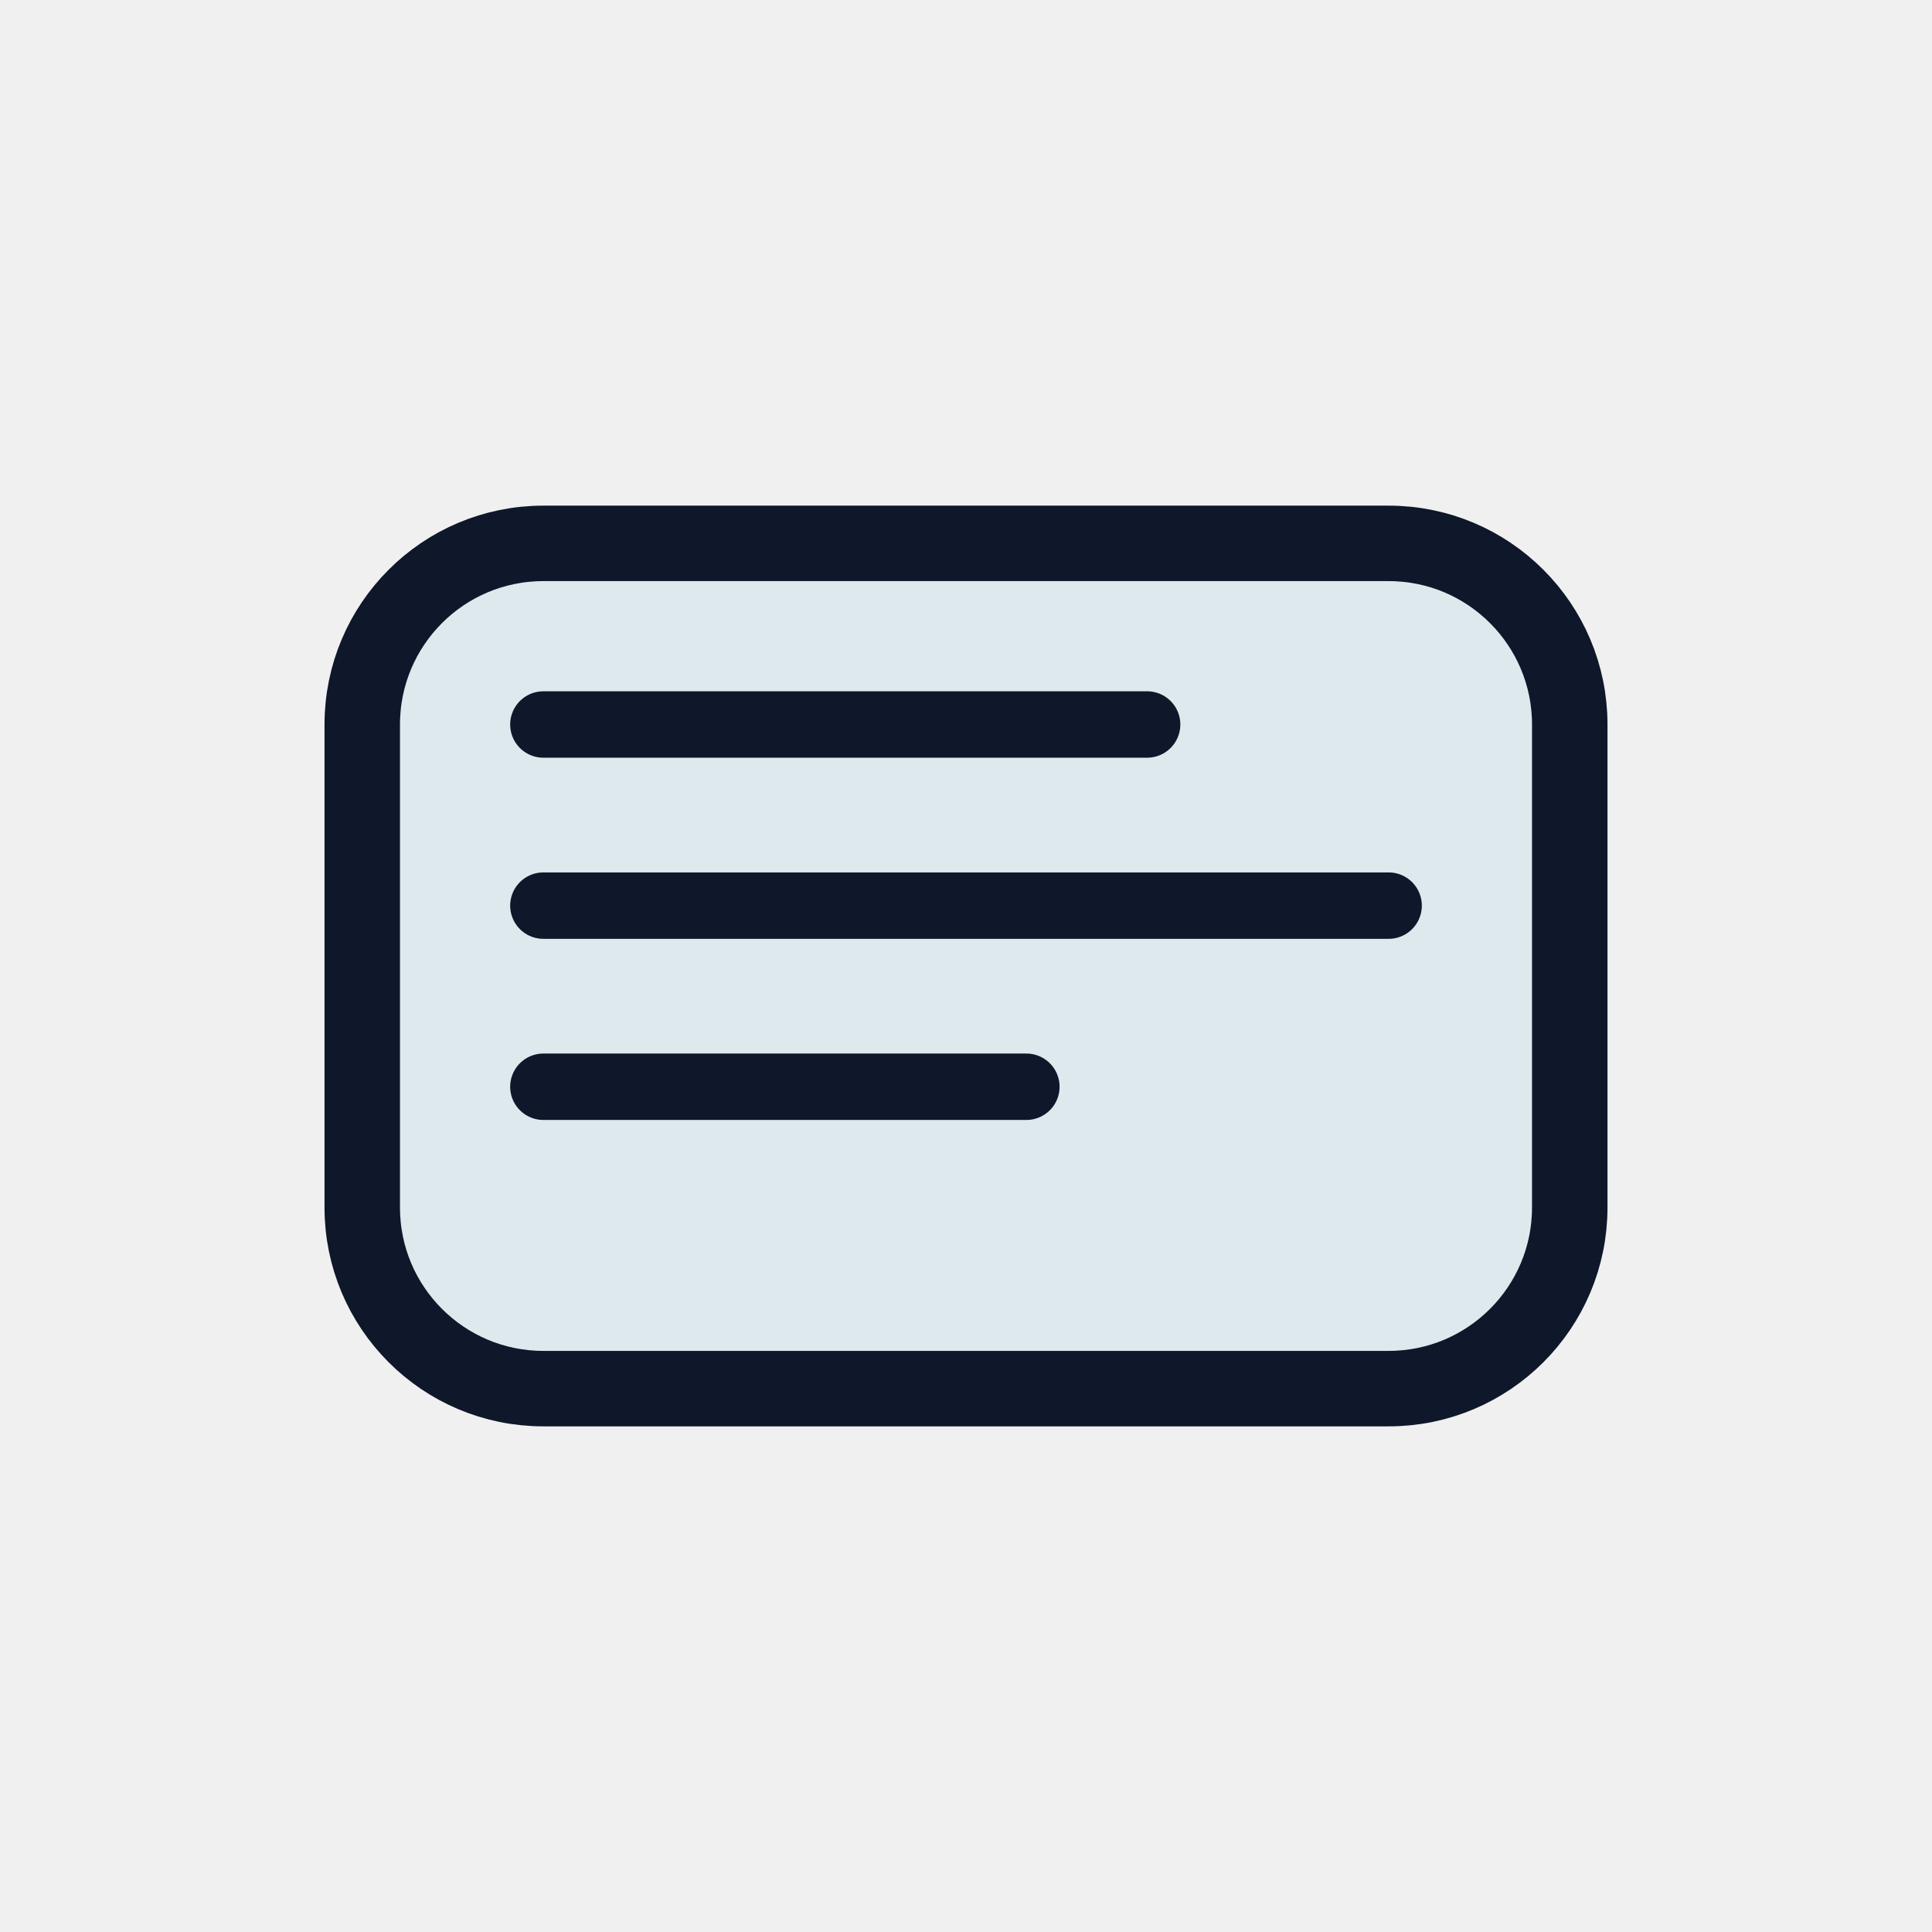
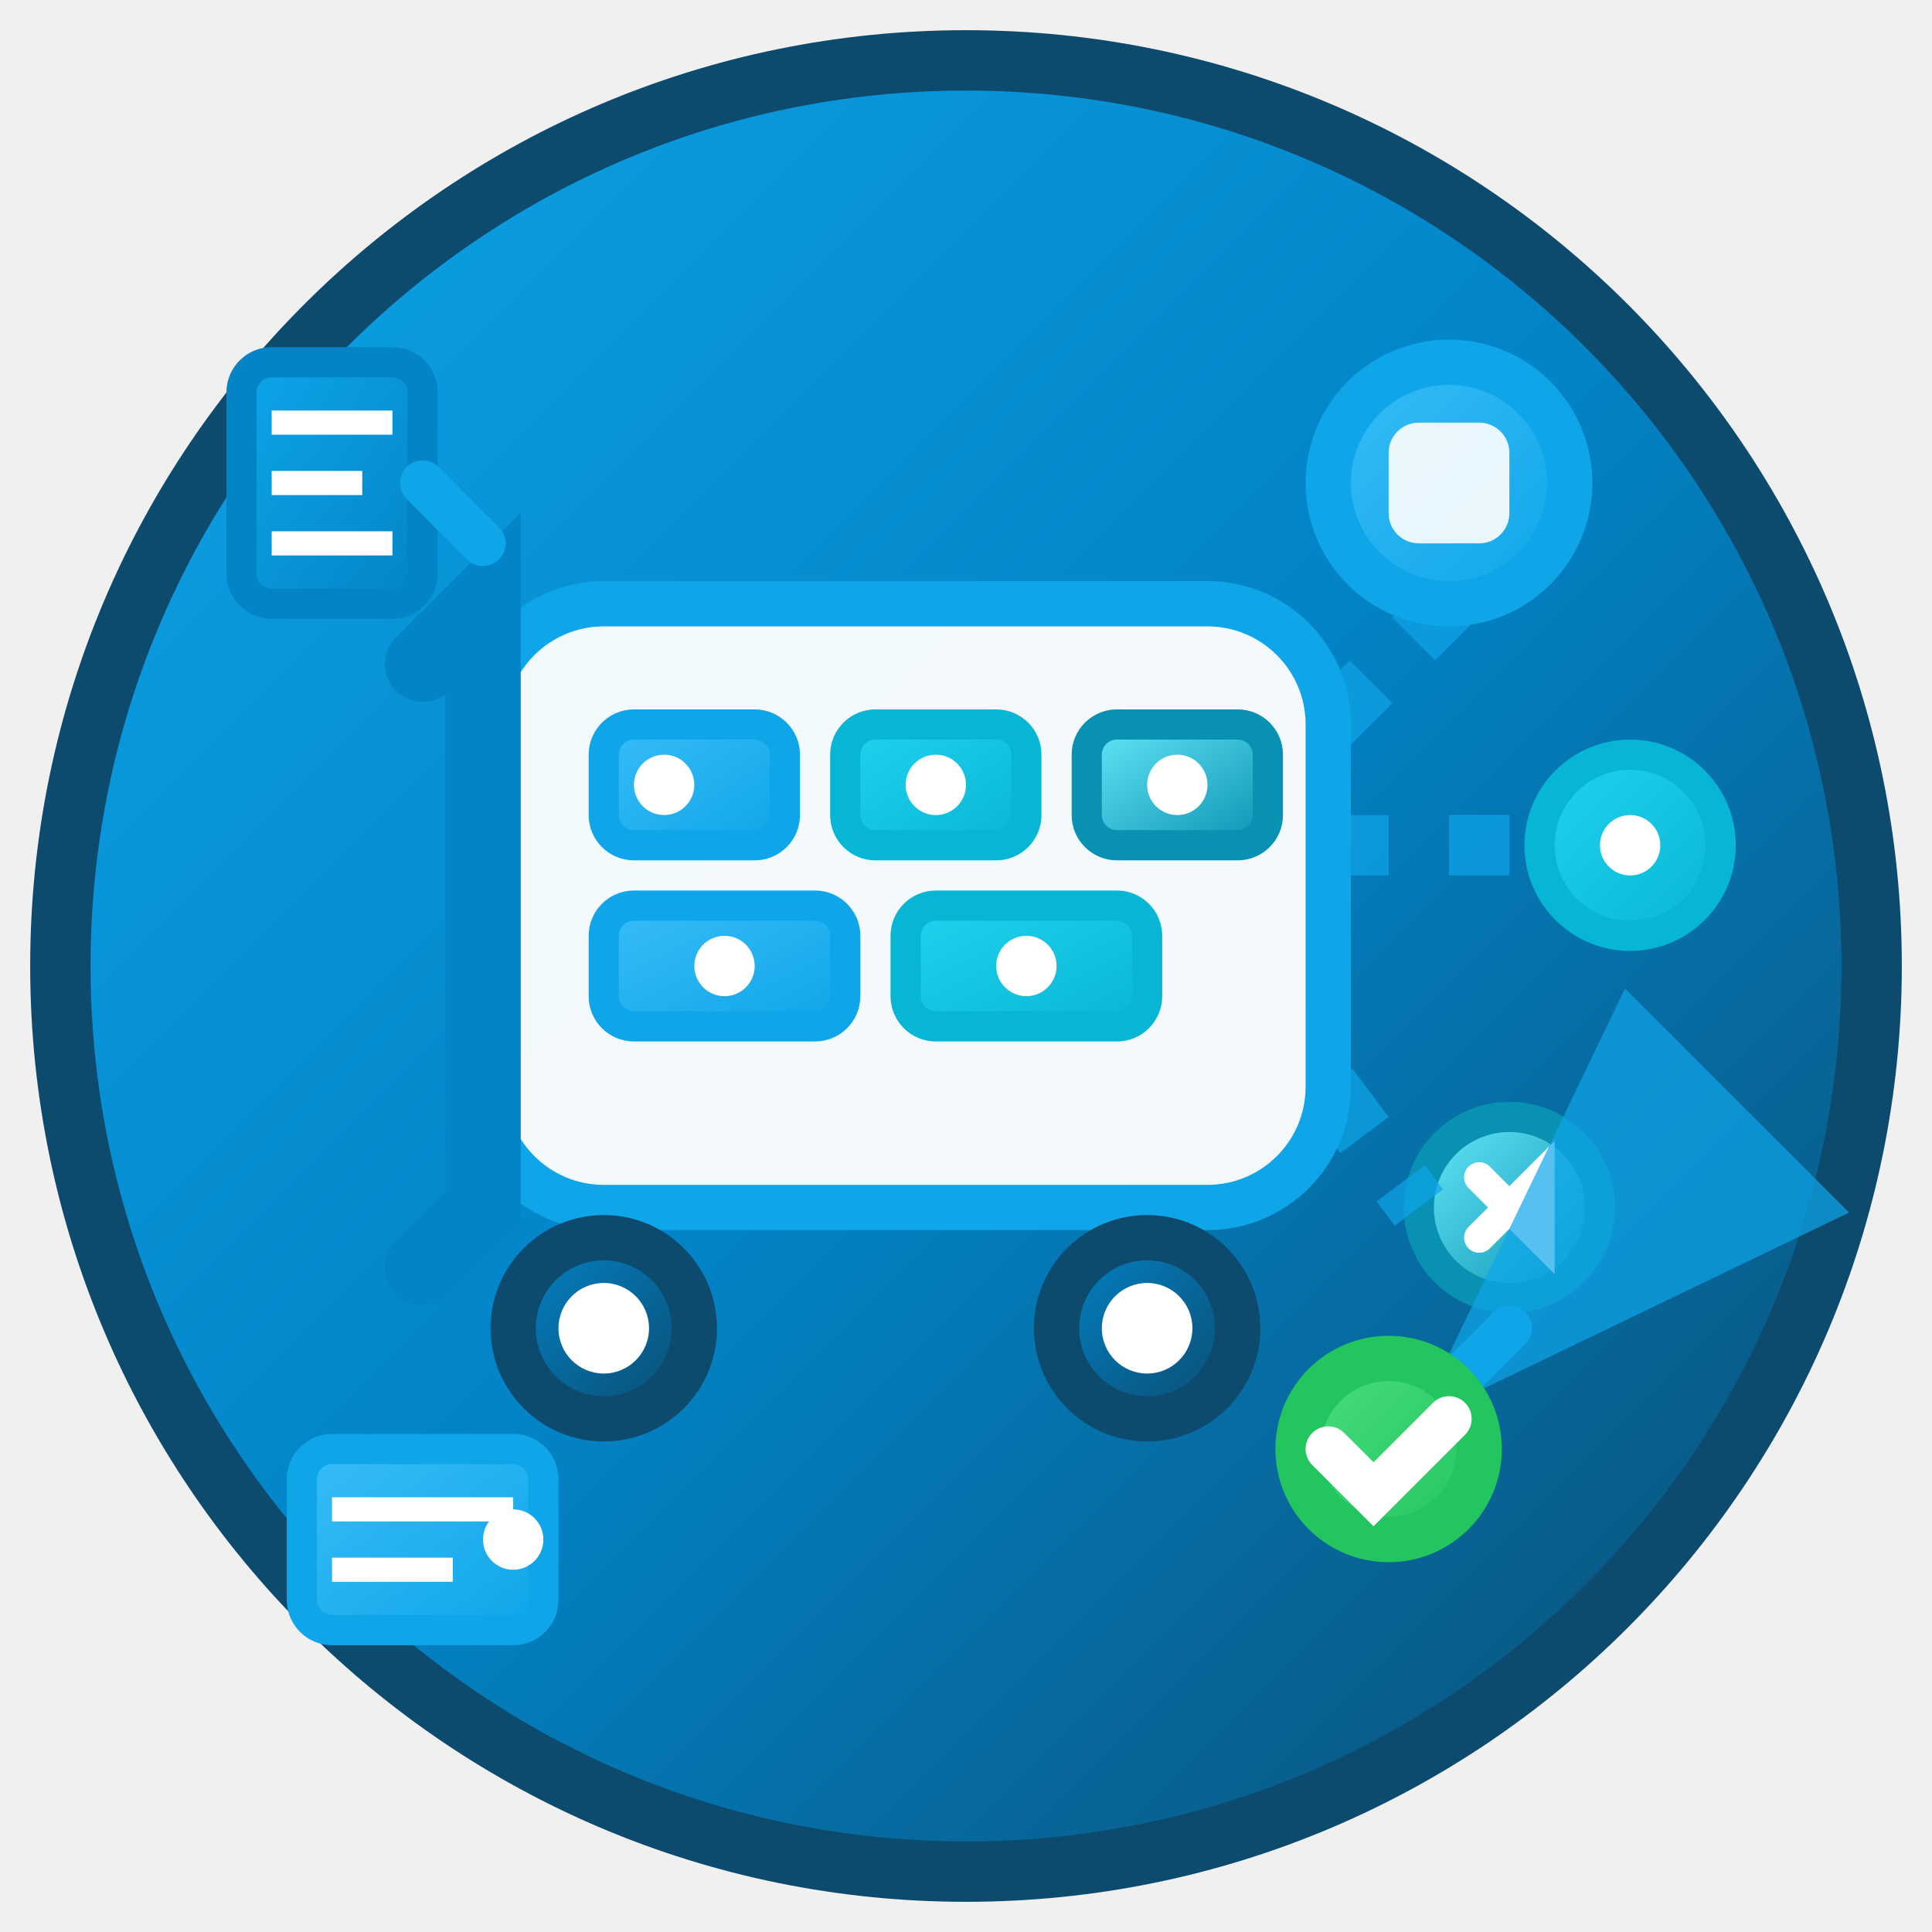
<svg xmlns="http://www.w3.org/2000/svg" width="64" height="64" viewBox="0 0 64 64" fill="none">
+   <circle cx="32" cy="32" r="30" fill="url(#procurement-gradient)" stroke="#0c4a6e" stroke-width="2" />
+   <rect x="16" y="20" width="28" height="20" rx="4" fill="#ffffff" fill-opacity="0.95" stroke="#0ea5e9" stroke-width="1.5" />
+   <path d="M14 22 L16 20 L16 40 L14 42" stroke="#0284c7" stroke-width="2.5" stroke-linecap="round" fill="none" />
+   <rect x="20" y="24" width="6" height="4" rx="1" fill="url(#item1-gradient)" stroke="#0ea5e9" stroke-width="1" />
+   <rect x="28" y="24" width="6" height="4" rx="1" fill="url(#item2-gradient)" stroke="#06b6d4" stroke-width="1" />
+   <rect x="36" y="24" width="6" height="4" rx="1" fill="url(#item3-gradient)" stroke="#0891b2" stroke-width="1" />
+   <rect x="20" y="30" width="8" height="4" rx="1" fill="url(#item4-gradient)" stroke="#0ea5e9" stroke-width="1" />
+   <rect x="30" y="30" width="8" height="4" rx="1" fill="url(#item5-gradient)" stroke="#06b6d4" stroke-width="1" />
+   <circle cx="22" cy="26" r="1" fill="#ffffff" />
+   <circle cx="31" cy="26" r="1" fill="#ffffff" />
+   <circle cx="39" cy="26" r="1" fill="#ffffff" />
+   <circle cx="24" cy="32" r="1" fill="#ffffff" />
+   <circle cx="34" cy="32" r="1" fill="#ffffff" />
+   <circle cx="20" cy="44" r="3" fill="url(#wheel-gradient)" stroke="#0c4a6e" stroke-width="1.5" />
+   <circle cx="38" cy="44" r="3" fill="url(#wheel-gradient)" stroke="#0c4a6e" stroke-width="1.5" />
+   <circle cx="20" cy="44" r="1.5" fill="#ffffff" />
+   <circle cx="38" cy="44" r="1.5" fill="#ffffff" />
+   <circle cx="48" cy="16" r="4" fill="url(#supplier1-gradient)" stroke="#0ea5e9" stroke-width="1.5" />
+   <circle cx="54" cy="28" r="3" fill="url(#supplier2-gradient)" stroke="#06b6d4" stroke-width="1" />
+   <circle cx="50" cy="40" r="3" fill="url(#supplier3-gradient)" stroke="#0891b2" stroke-width="1" />
+   <rect x="46" y="14" width="4" height="4" rx="1" fill="#ffffff" opacity="0.9" />
+   <circle cx="54" cy="28" r="1" fill="#ffffff" />
+   <path d="M49 39 L51 41 L51 39 L49 41" stroke="#ffffff" stroke-width="1" stroke-linecap="round" />
+   <path d="M44 24 L48 20 M44 28 L51 28 M44 36 L47 40" stroke="#0ea5e9" stroke-width="2" opacity="0.7" stroke-dasharray="2,2" />
+   <rect x="8" y="12" width="6" height="8" rx="1" fill="url(#rfq-gradient)" stroke="#0284c7" stroke-width="1" />
+   <path d="M9 14 L13 14 M9 16 L12 16 M9 18 L13 18" stroke="#ffffff" stroke-width="0.8" />
+   <rect x="10" y="48" width="8" height="6" rx="1" fill="url(#po-gradient)" stroke="#0ea5e9" stroke-width="1" />
+   <path d="M11 50 L17 50 M11 52 L15 52" stroke="#ffffff" stroke-width="0.8" />
+   <circle cx="17" cy="51" r="1" fill="#ffffff" />
+   <path d="M14 16 L16 18 M50 44 L48 46" stroke="#0ea5e9" stroke-width="1.5" stroke-linecap="round" marker-end="url(#arrowhead)" />
+   <circle cx="46" cy="48" r="3" fill="url(#approval-gradient)" stroke="#22c55e" stroke-width="1.5" />
+   <path d="M44 48 L45.5 49.5 L48 47" stroke="#ffffff" stroke-width="1.5" stroke-linecap="round" fill="none" />
  <defs>
-     <linearGradient id="g" x1="8" y1="56" x2="56" y2="8">
-       <stop stop-color="#0EA5E9" />
-       <stop offset="1" stop-color="#0284C7" />
+     <linearGradient id="procurement-gradient" x1="0%" y1="0%" x2="100%" y2="100%">
+       <stop offset="0%" style="stop-color:#0ea5e9;stop-opacity:1" />
+       <stop offset="50%" style="stop-color:#0284c7;stop-opacity:1" />
+       <stop offset="100%" style="stop-color:#0c4a6e;stop-opacity:1" />
    </linearGradient>
+     <linearGradient id="item1-gradient" x1="0%" y1="0%" x2="100%" y2="100%">
+       <stop offset="0%" style="stop-color:#38bdf8;stop-opacity:1" />
+       <stop offset="100%" style="stop-color:#0ea5e9;stop-opacity:1" />
+     </linearGradient>
+     <linearGradient id="item2-gradient" x1="0%" y1="0%" x2="100%" y2="100%">
+       <stop offset="0%" style="stop-color:#22d3ee;stop-opacity:1" />
+       <stop offset="100%" style="stop-color:#06b6d4;stop-opacity:1" />
+     </linearGradient>
+     <linearGradient id="item3-gradient" x1="0%" y1="0%" x2="100%" y2="100%">
+       <stop offset="0%" style="stop-color:#67e8f9;stop-opacity:1" />
+       <stop offset="100%" style="stop-color:#0891b2;stop-opacity:1" />
+     </linearGradient>
+     <linearGradient id="item4-gradient" x1="0%" y1="0%" x2="100%" y2="100%">
+       <stop offset="0%" style="stop-color:#38bdf8;stop-opacity:1" />
+       <stop offset="100%" style="stop-color:#0ea5e9;stop-opacity:1" />
+     </linearGradient>
+     <linearGradient id="item5-gradient" x1="0%" y1="0%" x2="100%" y2="100%">
+       <stop offset="0%" style="stop-color:#22d3ee;stop-opacity:1" />
+       <stop offset="100%" style="stop-color:#06b6d4;stop-opacity:1" />
+     </linearGradient>
+     <linearGradient id="wheel-gradient" x1="0%" y1="0%" x2="100%" y2="100%">
+       <stop offset="0%" style="stop-color:#0284c7;stop-opacity:1" />
+       <stop offset="100%" style="stop-color:#0c4a6e;stop-opacity:1" />
+     </linearGradient>
+     <linearGradient id="supplier1-gradient" x1="0%" y1="0%" x2="100%" y2="100%">
+       <stop offset="0%" style="stop-color:#38bdf8;stop-opacity:1" />
+       <stop offset="100%" style="stop-color:#0ea5e9;stop-opacity:1" />
+     </linearGradient>
+     <linearGradient id="supplier2-gradient" x1="0%" y1="0%" x2="100%" y2="100%">
+       <stop offset="0%" style="stop-color:#22d3ee;stop-opacity:1" />
+       <stop offset="100%" style="stop-color:#06b6d4;stop-opacity:1" />
+     </linearGradient>
+     <linearGradient id="supplier3-gradient" x1="0%" y1="0%" x2="100%" y2="100%">
+       <stop offset="0%" style="stop-color:#67e8f9;stop-opacity:1" />
+       <stop offset="100%" style="stop-color:#0891b2;stop-opacity:1" />
+     </linearGradient>
+     <linearGradient id="rfq-gradient" x1="0%" y1="0%" x2="100%" y2="100%">
+       <stop offset="0%" style="stop-color:#0ea5e9;stop-opacity:1" />
+       <stop offset="100%" style="stop-color:#0284c7;stop-opacity:1" />
+     </linearGradient>
+     <linearGradient id="po-gradient" x1="0%" y1="0%" x2="100%" y2="100%">
+       <stop offset="0%" style="stop-color:#38bdf8;stop-opacity:1" />
+       <stop offset="100%" style="stop-color:#0ea5e9;stop-opacity:1" />
+     </linearGradient>
+     <linearGradient id="approval-gradient" x1="0%" y1="0%" x2="100%" y2="100%">
+       <stop offset="0%" style="stop-color:#4ade80;stop-opacity:1" />
+       <stop offset="100%" style="stop-color:#22c55e;stop-opacity:1" />
+     </linearGradient>
+     <marker id="arrowhead" markerWidth="10" markerHeight="7" refX="9" refY="3.5" orient="auto">
+       <polygon points="0 0, 10 3.5, 0 7" fill="#0ea5e9" opacity="0.7" />
+     </marker>
  </defs>
-   <rect x="12" y="18" width="40" height="28" rx="6" stroke="#0F172A" stroke-width="2.5" fill="url(#g)" fill-opacity="0.08" />
-   <path d="M18 24h20M18 30h28M18 36h16" stroke="#0F172A" stroke-width="2.2" stroke-linecap="round" />
</svg>
